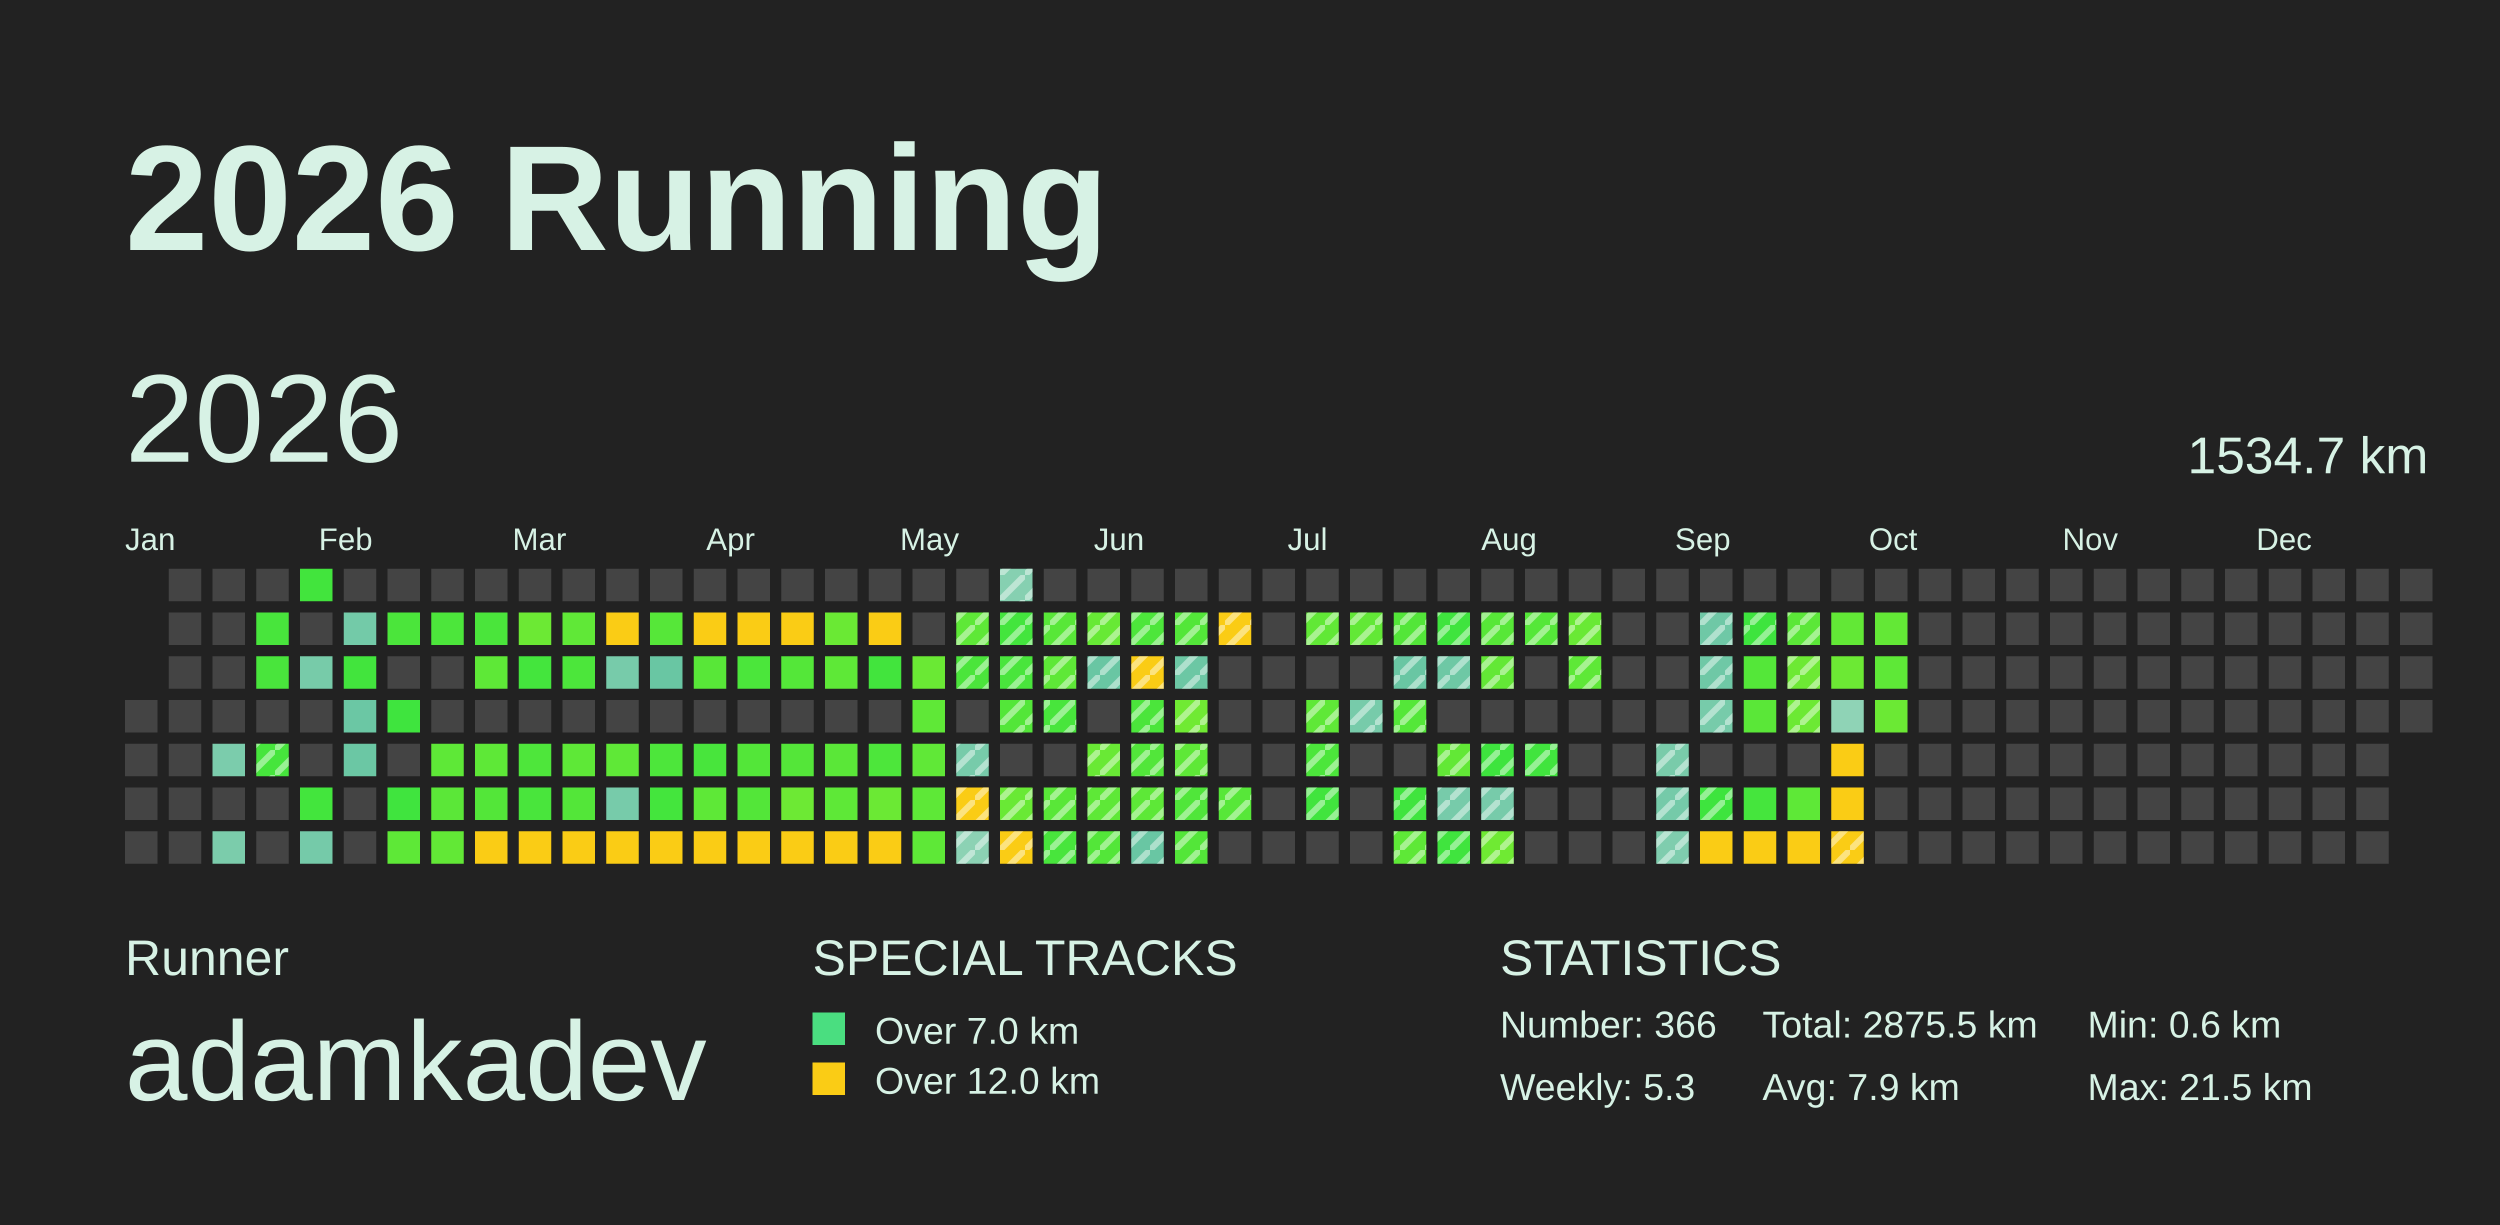
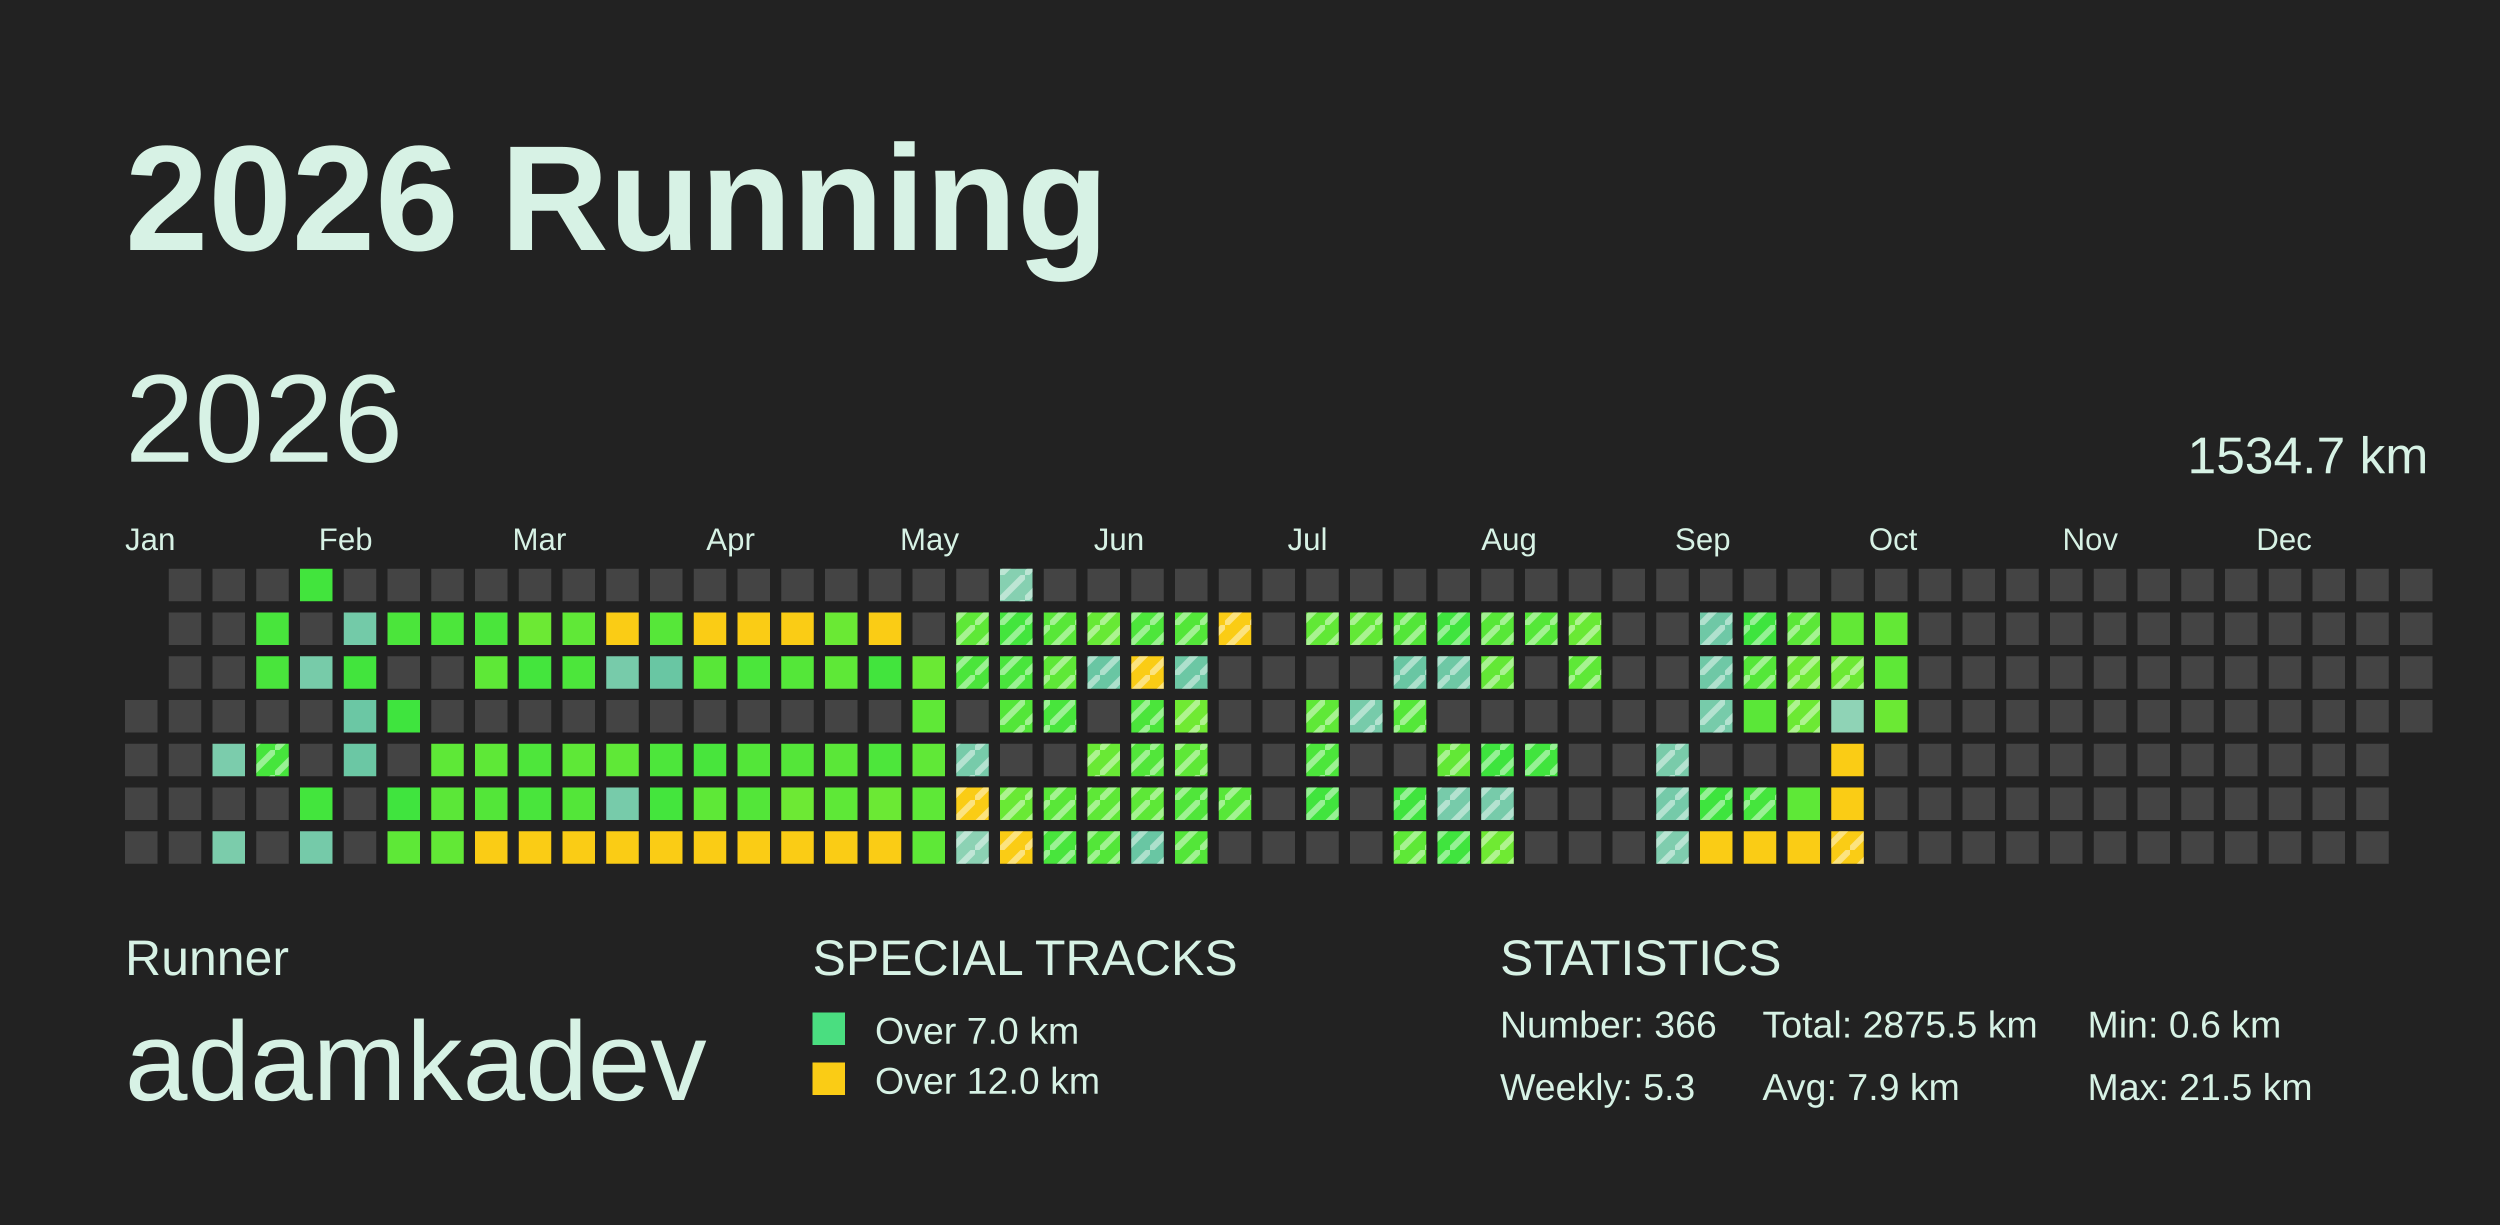
<svg xmlns="http://www.w3.org/2000/svg" baseProfile="full" height="98mm" version="1.1" viewBox="0,0,200,98" width="200mm">
  <defs>
    <pattern height="2" id="indoor-stripe" patternUnits="userSpaceOnUse" width="2">
      <line stroke="white" stroke-opacity="0.45" stroke-width="0.5" x1="0" x2="2" y1="2" y2="0" />
    </pattern>
  </defs>
  <rect fill="#222222" height="98" width="200" x="0" y="0" />
  <text fill="#D7F2E5" style="font-size:12px; font-family:Arial; font-weight:bold;" x="10" y="20">2026 Running</text>
  <text fill="#D7F2E5" style="font-size:4px; font-family:Arial" x="10" y="78">Runner</text>
  <text fill="#D7F2E5" style="font-size:9px; font-family:Arial" x="10" y="88">adamkadev</text>
  <text fill="#D7F2E5" style="font-size:4px; font-family:Arial" x="65" y="78">SPECIAL TRACKS</text>
  <rect fill="#4ADE80" height="2.6" width="2.6" x="65" y="81" />
  <text fill="#D7F2E5" style="font-size:3px; font-family:Arial" x="70" y="83.5">Over 7.0 km</text>
  <rect fill="#FACC15" height="2.6" width="2.6" x="65" y="85" />
  <text fill="#D7F2E5" style="font-size:3px; font-family:Arial" x="70" y="87.5">Over 12.0 km</text>
  <text fill="#D7F2E5" style="font-size:4px; font-family:Arial" x="120" y="78">STATISTICS</text>
  <text fill="#D7F2E5" style="font-size:3px; font-family:Arial" x="120" y="83">Number: 366</text>
  <text fill="#D7F2E5" style="font-size:3px; font-family:Arial" x="120" y="88">Weekly: 5.3</text>
  <text fill="#D7F2E5" style="font-size:3px; font-family:Arial" x="141" y="83">Total: 2875.5 km</text>
  <text fill="#D7F2E5" style="font-size:3px; font-family:Arial" x="141" y="88">Avg: 7.9 km</text>
  <text fill="#D7F2E5" style="font-size:3px; font-family:Arial" x="167" y="83">Min: 0.6 km</text>
  <text fill="#D7F2E5" style="font-size:3px; font-family:Arial" x="167" y="88">Max: 21.5 km</text>
  <text dominant-baseline="hanging" fill="#D7F2E5" style="font-size:10.0px; font-family:Arial;" x="10" y="30">2026</text>
  <text dominant-baseline="hanging" fill="#D7F2E5" style="font-size:4.125px; font-family:Arial;" x="175" y="35">1534.7 km</text>
  <text fill="#D7F2E5" style="font-size:2.5px; font-family:Arial" x="10.0" y="44">Jan</text>
  <text fill="#D7F2E5" style="font-size:2.5px; font-family:Arial" x="25.5" y="44">Feb</text>
  <text fill="#D7F2E5" style="font-size:2.5px; font-family:Arial" x="41.0" y="44">Mar</text>
  <text fill="#D7F2E5" style="font-size:2.5px; font-family:Arial" x="56.5" y="44">Apr</text>
  <text fill="#D7F2E5" style="font-size:2.5px; font-family:Arial" x="72.0" y="44">May</text>
  <text fill="#D7F2E5" style="font-size:2.5px; font-family:Arial" x="87.5" y="44">Jun</text>
  <text fill="#D7F2E5" style="font-size:2.5px; font-family:Arial" x="103.0" y="44">Jul</text>
  <text fill="#D7F2E5" style="font-size:2.5px; font-family:Arial" x="118.5" y="44">Aug</text>
  <text fill="#D7F2E5" style="font-size:2.5px; font-family:Arial" x="134.0" y="44">Sep</text>
  <text fill="#D7F2E5" style="font-size:2.5px; font-family:Arial" x="149.5" y="44">Oct</text>
  <text fill="#D7F2E5" style="font-size:2.5px; font-family:Arial" x="165.0" y="44">Nov</text>
  <text fill="#D7F2E5" style="font-size:2.5px; font-family:Arial" x="180.5" y="44">Dec</text>
  <rect fill="#444444" height="2.6" width="2.6" x="10.0" y="56.0" />
  <rect fill="#444444" height="2.6" width="2.6" x="10.0" y="59.5" />
  <rect fill="#444444" height="2.6" width="2.6" x="10.0" y="63.0" />
  <rect fill="#444444" height="2.6" width="2.6" x="10.0" y="66.5" />
  <rect fill="#444444" height="2.6" width="2.6" x="13.5" y="45.5" />
  <rect fill="#444444" height="2.6" width="2.6" x="13.5" y="49.0" />
  <rect fill="#444444" height="2.6" width="2.6" x="13.5" y="52.5" />
  <rect fill="#444444" height="2.6" width="2.6" x="13.5" y="56.0" />
  <rect fill="#444444" height="2.6" width="2.6" x="13.5" y="59.5" />
  <rect fill="#444444" height="2.6" width="2.6" x="13.5" y="63.0" />
  <rect fill="#444444" height="2.6" width="2.6" x="13.5" y="66.5" />
  <rect fill="#444444" height="2.6" width="2.6" x="17.0" y="45.5" />
  <rect fill="#444444" height="2.6" width="2.6" x="17.0" y="49.0" />
  <rect fill="#444444" height="2.6" width="2.6" x="17.0" y="52.5" />
  <rect fill="#444444" height="2.6" width="2.6" x="17.0" y="56.0" />
  <rect fill="#7bccac" height="2.6" width="2.6" x="17.0" y="59.5" />
  <rect fill="#444444" height="2.6" width="2.6" x="17.0" y="63.0" />
  <rect fill="#7bccab" height="2.6" width="2.6" x="17.0" y="66.5" />
  <rect fill="#444444" height="2.6" width="2.6" x="20.5" y="45.5" />
  <rect fill="#48e53c" height="2.6" width="2.6" x="20.5" y="49.0" />
  <rect fill="#49e53c" height="2.6" width="2.6" x="20.5" y="52.5" />
  <rect fill="#444444" height="2.6" width="2.6" x="20.5" y="56.0" />
  <rect fill="#46e53c" height="2.6" width="2.6" x="20.5" y="59.5" />
  <rect fill="url(#indoor-stripe)" height="2.6" style="pointer-events: none;" width="2.6" x="20.5" y="59.5" />
  <rect fill="#444444" height="2.6" width="2.6" x="20.5" y="63.0" />
  <rect fill="#444444" height="2.6" width="2.6" x="20.5" y="66.5" />
  <rect fill="#42e43d" height="2.6" width="2.6" x="24.0" y="45.5" />
  <rect fill="#444444" height="2.6" width="2.6" x="24.0" y="49.0" />
  <rect fill="#77cba9" height="2.6" width="2.6" x="24.0" y="52.5" />
  <rect fill="#444444" height="2.6" width="2.6" x="24.0" y="56.0" />
  <rect fill="#444444" height="2.6" width="2.6" x="24.0" y="59.5" />
  <rect fill="#43e53d" height="2.6" width="2.6" x="24.0" y="63.0" />
  <rect fill="#75caa9" height="2.6" width="2.6" x="24.0" y="66.5" />
  <rect fill="#444444" height="2.6" width="2.6" x="27.5" y="45.5" />
  <rect fill="#73caa8" height="2.6" width="2.6" x="27.5" y="49.0" />
  <rect fill="#42e43d" height="2.6" width="2.6" x="27.5" y="52.5" />
  <rect fill="#6bc7a4" height="2.6" width="2.6" x="27.5" y="56.0" />
  <rect fill="#6bc7a4" height="2.6" width="2.6" x="27.5" y="59.5" />
  <rect fill="#444444" height="2.6" width="2.6" x="27.5" y="63.0" />
  <rect fill="#444444" height="2.6" width="2.6" x="27.5" y="66.5" />
  <rect fill="#444444" height="2.6" width="2.6" x="31.0" y="45.5" />
  <rect fill="#4be53b" height="2.6" width="2.6" x="31.0" y="49.0" />
  <rect fill="#444444" height="2.6" width="2.6" x="31.0" y="52.5" />
  <rect fill="#3fe43e" height="2.6" width="2.6" x="31.0" y="56.0" />
  <rect fill="#444444" height="2.6" width="2.6" x="31.0" y="59.5" />
  <rect fill="#40e43e" height="2.6" width="2.6" x="31.0" y="63.0" />
  <rect fill="#5ee837" height="2.6" width="2.6" x="31.0" y="66.5" />
  <rect fill="#444444" height="2.6" width="2.6" x="34.5" y="45.5" />
  <rect fill="#4ce63b" height="2.6" width="2.6" x="34.5" y="49.0" />
  <rect fill="#444444" height="2.6" width="2.6" x="34.5" y="52.5" />
  <rect fill="#444444" height="2.6" width="2.6" x="34.5" y="56.0" />
  <rect fill="#5ee837" height="2.6" width="2.6" x="34.5" y="59.5" />
  <rect fill="#5be738" height="2.6" width="2.6" x="34.5" y="63.0" />
  <rect fill="#62e836" height="2.6" width="2.6" x="34.5" y="66.5" />
  <rect fill="#444444" height="2.6" width="2.6" x="38.0" y="45.5" />
  <rect fill="#4ae53b" height="2.6" width="2.6" x="38.0" y="49.0" />
  <rect fill="#5ee837" height="2.6" width="2.6" x="38.0" y="52.5" />
  <rect fill="#444444" height="2.6" width="2.6" x="38.0" y="56.0" />
  <rect fill="#5ee837" height="2.6" width="2.6" x="38.0" y="59.5" />
  <rect fill="#53e639" height="2.6" width="2.6" x="38.0" y="63.0" />
  <rect fill="#FACC15" height="2.6" width="2.6" x="38.0" y="66.5" />
  <rect fill="#444444" height="2.6" width="2.6" x="41.5" y="45.5" />
  <rect fill="#6ce934" height="2.6" width="2.6" x="41.5" y="49.0" />
  <rect fill="#44e53d" height="2.6" width="2.6" x="41.5" y="52.5" />
  <rect fill="#444444" height="2.6" width="2.6" x="41.5" y="56.0" />
  <rect fill="#4ee63b" height="2.6" width="2.6" x="41.5" y="59.5" />
  <rect fill="#49e53c" height="2.6" width="2.6" x="41.5" y="63.0" />
  <rect fill="#FACC15" height="2.6" width="2.6" x="41.5" y="66.5" />
  <rect fill="#444444" height="2.6" width="2.6" x="45.0" y="45.5" />
  <rect fill="#60e837" height="2.6" width="2.6" x="45.0" y="49.0" />
  <rect fill="#4ce63b" height="2.6" width="2.6" x="45.0" y="52.5" />
  <rect fill="#444444" height="2.6" width="2.6" x="45.0" y="56.0" />
  <rect fill="#5ee837" height="2.6" width="2.6" x="45.0" y="59.5" />
  <rect fill="#53e639" height="2.6" width="2.6" x="45.0" y="63.0" />
  <rect fill="#FACC15" height="2.6" width="2.6" x="45.0" y="66.5" />
  <rect fill="#444444" height="2.6" width="2.6" x="48.5" y="45.5" />
  <rect fill="#FACC15" height="2.6" width="2.6" x="48.5" y="49.0" />
  <rect fill="#77cbaa" height="2.6" width="2.6" x="48.5" y="52.5" />
  <rect fill="#444444" height="2.6" width="2.6" x="48.5" y="56.0" />
  <rect fill="#5fe837" height="2.6" width="2.6" x="48.5" y="59.5" />
  <rect fill="#77cbaa" height="2.6" width="2.6" x="48.5" y="63.0" />
  <rect fill="#FACC15" height="2.6" width="2.6" x="48.5" y="66.5" />
  <rect fill="#444444" height="2.6" width="2.6" x="52.0" y="45.5" />
  <rect fill="#56e739" height="2.6" width="2.6" x="52.0" y="49.0" />
  <rect fill="#69c6a3" height="2.6" width="2.6" x="52.0" y="52.5" />
  <rect fill="#444444" height="2.6" width="2.6" x="52.0" y="56.0" />
  <rect fill="#4de63b" height="2.6" width="2.6" x="52.0" y="59.5" />
  <rect fill="#44e53d" height="2.6" width="2.6" x="52.0" y="63.0" />
  <rect fill="#FACC15" height="2.6" width="2.6" x="52.0" y="66.5" />
  <rect fill="#444444" height="2.6" width="2.6" x="55.5" y="45.5" />
  <rect fill="#FACC15" height="2.6" width="2.6" x="55.5" y="49.0" />
  <rect fill="#58e738" height="2.6" width="2.6" x="55.5" y="52.5" />
  <rect fill="#444444" height="2.6" width="2.6" x="55.5" y="56.0" />
  <rect fill="#48e53c" height="2.6" width="2.6" x="55.5" y="59.5" />
  <rect fill="#5ee837" height="2.6" width="2.6" x="55.5" y="63.0" />
  <rect fill="#FACC15" height="2.6" width="2.6" x="55.5" y="66.5" />
  <rect fill="#444444" height="2.6" width="2.6" x="59.0" y="45.5" />
  <rect fill="#FACC15" height="2.6" width="2.6" x="59.0" y="49.0" />
  <rect fill="#4be63b" height="2.6" width="2.6" x="59.0" y="52.5" />
  <rect fill="#444444" height="2.6" width="2.6" x="59.0" y="56.0" />
  <rect fill="#53e639" height="2.6" width="2.6" x="59.0" y="59.5" />
  <rect fill="#53e639" height="2.6" width="2.6" x="59.0" y="63.0" />
  <rect fill="#FACC15" height="2.6" width="2.6" x="59.0" y="66.5" />
  <rect fill="#444444" height="2.6" width="2.6" x="62.5" y="45.5" />
  <rect fill="#FACC15" height="2.6" width="2.6" x="62.5" y="49.0" />
  <rect fill="#54e739" height="2.6" width="2.6" x="62.5" y="52.5" />
  <rect fill="#444444" height="2.6" width="2.6" x="62.5" y="56.0" />
  <rect fill="#54e639" height="2.6" width="2.6" x="62.5" y="59.5" />
  <rect fill="#6de934" height="2.6" width="2.6" x="62.5" y="63.0" />
  <rect fill="#FACC15" height="2.6" width="2.6" x="62.5" y="66.5" />
  <rect fill="#444444" height="2.6" width="2.6" x="66.0" y="45.5" />
  <rect fill="#6ae934" height="2.6" width="2.6" x="66.0" y="49.0" />
  <rect fill="#5ee837" height="2.6" width="2.6" x="66.0" y="52.5" />
  <rect fill="#444444" height="2.6" width="2.6" x="66.0" y="56.0" />
  <rect fill="#5ae738" height="2.6" width="2.6" x="66.0" y="59.5" />
  <rect fill="#5ee837" height="2.6" width="2.6" x="66.0" y="63.0" />
  <rect fill="#FACC15" height="2.6" width="2.6" x="66.0" y="66.5" />
  <rect fill="#444444" height="2.6" width="2.6" x="69.5" y="45.5" />
  <rect fill="#FACC15" height="2.6" width="2.6" x="69.5" y="49.0" />
  <rect fill="#42e43d" height="2.6" width="2.6" x="69.5" y="52.5" />
  <rect fill="#444444" height="2.6" width="2.6" x="69.5" y="56.0" />
  <rect fill="#4de63b" height="2.6" width="2.6" x="69.5" y="59.5" />
  <rect fill="#6be934" height="2.6" width="2.6" x="69.5" y="63.0" />
  <rect fill="#FACC15" height="2.6" width="2.6" x="69.5" y="66.5" />
  <rect fill="#444444" height="2.6" width="2.6" x="73.0" y="45.5" />
  <rect fill="#444444" height="2.6" width="2.6" x="73.0" y="49.0" />
  <rect fill="#6ae934" height="2.6" width="2.6" x="73.0" y="52.5" />
  <rect fill="#5fe837" height="2.6" width="2.6" x="73.0" y="56.0" />
  <rect fill="#60e837" height="2.6" width="2.6" x="73.0" y="59.5" />
  <rect fill="#5ee837" height="2.6" width="2.6" x="73.0" y="63.0" />
  <rect fill="#5ee837" height="2.6" width="2.6" x="73.0" y="66.5" />
  <rect fill="#444444" height="2.6" width="2.6" x="76.5" y="45.5" />
  <rect fill="#5ee837" height="2.6" width="2.6" x="76.5" y="49.0" />
  <rect fill="url(#indoor-stripe)" height="2.6" style="pointer-events: none;" width="2.6" x="76.5" y="49.0" />
  <rect fill="#4be53b" height="2.6" width="2.6" x="76.5" y="52.5" />
  <rect fill="url(#indoor-stripe)" height="2.6" style="pointer-events: none;" width="2.6" x="76.5" y="52.5" />
  <rect fill="#444444" height="2.6" width="2.6" x="76.5" y="56.0" />
  <rect fill="#77cbaa" height="2.6" width="2.6" x="76.5" y="59.5" />
  <rect fill="url(#indoor-stripe)" height="2.6" style="pointer-events: none;" width="2.6" x="76.5" y="59.5" />
  <rect fill="#FACC15" height="2.6" width="2.6" x="76.5" y="63.0" />
  <rect fill="url(#indoor-stripe)" height="2.6" style="pointer-events: none;" width="2.6" x="76.5" y="63.0" />
  <rect fill="#8cd2b4" height="2.6" width="2.6" x="76.5" y="66.5" />
  <rect fill="url(#indoor-stripe)" height="2.6" style="pointer-events: none;" width="2.6" x="76.5" y="66.5" />
  <rect fill="#86d0b1" height="2.6" width="2.6" x="80.0" y="45.5" />
  <rect fill="url(#indoor-stripe)" height="2.6" style="pointer-events: none;" width="2.6" x="80.0" y="45.5" />
  <rect fill="#43e53d" height="2.6" width="2.6" x="80.0" y="49.0" />
  <rect fill="url(#indoor-stripe)" height="2.6" style="pointer-events: none;" width="2.6" x="80.0" y="49.0" />
  <rect fill="#49e53c" height="2.6" width="2.6" x="80.0" y="52.5" />
  <rect fill="url(#indoor-stripe)" height="2.6" style="pointer-events: none;" width="2.6" x="80.0" y="52.5" />
  <rect fill="#53e639" height="2.6" width="2.6" x="80.0" y="56.0" />
  <rect fill="url(#indoor-stripe)" height="2.6" style="pointer-events: none;" width="2.6" x="80.0" y="56.0" />
  <rect fill="#444444" height="2.6" width="2.6" x="80.0" y="59.5" />
  <rect fill="#69e935" height="2.6" width="2.6" x="80.0" y="63.0" />
  <rect fill="url(#indoor-stripe)" height="2.6" style="pointer-events: none;" width="2.6" x="80.0" y="63.0" />
  <rect fill="#FACC15" height="2.6" width="2.6" x="80.0" y="66.5" />
  <rect fill="url(#indoor-stripe)" height="2.6" style="pointer-events: none;" width="2.6" x="80.0" y="66.5" />
  <rect fill="#444444" height="2.6" width="2.6" x="83.5" y="45.5" />
  <rect fill="#58e738" height="2.6" width="2.6" x="83.5" y="49.0" />
  <rect fill="url(#indoor-stripe)" height="2.6" style="pointer-events: none;" width="2.6" x="83.5" y="49.0" />
  <rect fill="#5ee837" height="2.6" width="2.6" x="83.5" y="52.5" />
  <rect fill="url(#indoor-stripe)" height="2.6" style="pointer-events: none;" width="2.6" x="83.5" y="52.5" />
  <rect fill="#48e53c" height="2.6" width="2.6" x="83.5" y="56.0" />
  <rect fill="url(#indoor-stripe)" height="2.6" style="pointer-events: none;" width="2.6" x="83.5" y="56.0" />
  <rect fill="#444444" height="2.6" width="2.6" x="83.5" y="59.5" />
  <rect fill="#59e738" height="2.6" width="2.6" x="83.5" y="63.0" />
  <rect fill="url(#indoor-stripe)" height="2.6" style="pointer-events: none;" width="2.6" x="83.5" y="63.0" />
  <rect fill="#48e53c" height="2.6" width="2.6" x="83.5" y="66.5" />
  <rect fill="url(#indoor-stripe)" height="2.6" style="pointer-events: none;" width="2.6" x="83.5" y="66.5" />
  <rect fill="#444444" height="2.6" width="2.6" x="87.0" y="45.5" />
  <rect fill="#67e935" height="2.6" width="2.6" x="87.0" y="49.0" />
  <rect fill="url(#indoor-stripe)" height="2.6" style="pointer-events: none;" width="2.6" x="87.0" y="49.0" />
  <rect fill="#69c6a3" height="2.6" width="2.6" x="87.0" y="52.5" />
  <rect fill="url(#indoor-stripe)" height="2.6" style="pointer-events: none;" width="2.6" x="87.0" y="52.5" />
  <rect fill="#444444" height="2.6" width="2.6" x="87.0" y="56.0" />
  <rect fill="#69e935" height="2.6" width="2.6" x="87.0" y="59.5" />
  <rect fill="url(#indoor-stripe)" height="2.6" style="pointer-events: none;" width="2.6" x="87.0" y="59.5" />
  <rect fill="#5ee837" height="2.6" width="2.6" x="87.0" y="63.0" />
  <rect fill="url(#indoor-stripe)" height="2.6" style="pointer-events: none;" width="2.6" x="87.0" y="63.0" />
  <rect fill="#53e639" height="2.6" width="2.6" x="87.0" y="66.5" />
  <rect fill="url(#indoor-stripe)" height="2.6" style="pointer-events: none;" width="2.6" x="87.0" y="66.5" />
  <rect fill="#444444" height="2.6" width="2.6" x="90.5" y="45.5" />
  <rect fill="#4de63b" height="2.6" width="2.6" x="90.5" y="49.0" />
  <rect fill="url(#indoor-stripe)" height="2.6" style="pointer-events: none;" width="2.6" x="90.5" y="49.0" />
  <rect fill="#FACC15" height="2.6" width="2.6" x="90.5" y="52.5" />
  <rect fill="url(#indoor-stripe)" height="2.6" style="pointer-events: none;" width="2.6" x="90.5" y="52.5" />
  <rect fill="#4be53b" height="2.6" width="2.6" x="90.5" y="56.0" />
  <rect fill="url(#indoor-stripe)" height="2.6" style="pointer-events: none;" width="2.6" x="90.5" y="56.0" />
  <rect fill="#52e63a" height="2.6" width="2.6" x="90.5" y="59.5" />
  <rect fill="url(#indoor-stripe)" height="2.6" style="pointer-events: none;" width="2.6" x="90.5" y="59.5" />
  <rect fill="#5de837" height="2.6" width="2.6" x="90.5" y="63.0" />
  <rect fill="url(#indoor-stripe)" height="2.6" style="pointer-events: none;" width="2.6" x="90.5" y="63.0" />
  <rect fill="#69c6a3" height="2.6" width="2.6" x="90.5" y="66.5" />
  <rect fill="url(#indoor-stripe)" height="2.6" style="pointer-events: none;" width="2.6" x="90.5" y="66.5" />
  <rect fill="#444444" height="2.6" width="2.6" x="94.0" y="45.5" />
  <rect fill="#53e639" height="2.6" width="2.6" x="94.0" y="49.0" />
  <rect fill="url(#indoor-stripe)" height="2.6" style="pointer-events: none;" width="2.6" x="94.0" y="49.0" />
  <rect fill="#6cc7a4" height="2.6" width="2.6" x="94.0" y="52.5" />
  <rect fill="url(#indoor-stripe)" height="2.6" style="pointer-events: none;" width="2.6" x="94.0" y="52.5" />
  <rect fill="#70ea33" height="2.6" width="2.6" x="94.0" y="56.0" />
  <rect fill="url(#indoor-stripe)" height="2.6" style="pointer-events: none;" width="2.6" x="94.0" y="56.0" />
  <rect fill="#5ee837" height="2.6" width="2.6" x="94.0" y="59.5" />
  <rect fill="url(#indoor-stripe)" height="2.6" style="pointer-events: none;" width="2.6" x="94.0" y="59.5" />
  <rect fill="#50e63a" height="2.6" width="2.6" x="94.0" y="63.0" />
  <rect fill="url(#indoor-stripe)" height="2.6" style="pointer-events: none;" width="2.6" x="94.0" y="63.0" />
  <rect fill="#53e639" height="2.6" width="2.6" x="94.0" y="66.5" />
  <rect fill="url(#indoor-stripe)" height="2.6" style="pointer-events: none;" width="2.6" x="94.0" y="66.5" />
  <rect fill="#444444" height="2.6" width="2.6" x="97.5" y="45.5" />
  <rect fill="#FACC15" height="2.6" width="2.6" x="97.5" y="49.0" />
  <rect fill="url(#indoor-stripe)" height="2.6" style="pointer-events: none;" width="2.6" x="97.5" y="49.0" />
  <rect fill="#444444" height="2.6" width="2.6" x="97.5" y="52.5" />
  <rect fill="#444444" height="2.6" width="2.6" x="97.5" y="56.0" />
  <rect fill="#444444" height="2.6" width="2.6" x="97.5" y="59.5" />
  <rect fill="#57e739" height="2.6" width="2.6" x="97.5" y="63.0" />
  <rect fill="url(#indoor-stripe)" height="2.6" style="pointer-events: none;" width="2.6" x="97.5" y="63.0" />
  <rect fill="#444444" height="2.6" width="2.6" x="97.5" y="66.5" />
  <rect fill="#444444" height="2.6" width="2.6" x="101.0" y="45.5" />
  <rect fill="#444444" height="2.6" width="2.6" x="101.0" y="49.0" />
  <rect fill="#444444" height="2.6" width="2.6" x="101.0" y="52.5" />
  <rect fill="#444444" height="2.6" width="2.6" x="101.0" y="56.0" />
  <rect fill="#444444" height="2.6" width="2.6" x="101.0" y="59.5" />
  <rect fill="#444444" height="2.6" width="2.6" x="101.0" y="63.0" />
  <rect fill="#444444" height="2.6" width="2.6" x="101.0" y="66.5" />
  <rect fill="#444444" height="2.6" width="2.6" x="104.5" y="45.5" />
  <rect fill="#61e836" height="2.6" width="2.6" x="104.5" y="49.0" />
  <rect fill="url(#indoor-stripe)" height="2.6" style="pointer-events: none;" width="2.6" x="104.5" y="49.0" />
  <rect fill="#444444" height="2.6" width="2.6" x="104.5" y="52.5" />
  <rect fill="#5fe837" height="2.6" width="2.6" x="104.5" y="56.0" />
  <rect fill="url(#indoor-stripe)" height="2.6" style="pointer-events: none;" width="2.6" x="104.5" y="56.0" />
  <rect fill="#4ce63b" height="2.6" width="2.6" x="104.5" y="59.5" />
  <rect fill="url(#indoor-stripe)" height="2.6" style="pointer-events: none;" width="2.6" x="104.5" y="59.5" />
  <rect fill="#41e43e" height="2.6" width="2.6" x="104.5" y="63.0" />
  <rect fill="url(#indoor-stripe)" height="2.6" style="pointer-events: none;" width="2.6" x="104.5" y="63.0" />
  <rect fill="#444444" height="2.6" width="2.6" x="104.5" y="66.5" />
  <rect fill="#444444" height="2.6" width="2.6" x="108.0" y="45.5" />
  <rect fill="#62e836" height="2.6" width="2.6" x="108.0" y="49.0" />
  <rect fill="url(#indoor-stripe)" height="2.6" style="pointer-events: none;" width="2.6" x="108.0" y="49.0" />
  <rect fill="#444444" height="2.6" width="2.6" x="108.0" y="52.5" />
  <rect fill="#77cbaa" height="2.6" width="2.6" x="108.0" y="56.0" />
  <rect fill="url(#indoor-stripe)" height="2.6" style="pointer-events: none;" width="2.6" x="108.0" y="56.0" />
  <rect fill="#444444" height="2.6" width="2.6" x="108.0" y="59.5" />
  <rect fill="#444444" height="2.6" width="2.6" x="108.0" y="63.0" />
  <rect fill="#444444" height="2.6" width="2.6" x="108.0" y="66.5" />
  <rect fill="#444444" height="2.6" width="2.6" x="111.5" y="45.5" />
  <rect fill="#53e639" height="2.6" width="2.6" x="111.5" y="49.0" />
  <rect fill="url(#indoor-stripe)" height="2.6" style="pointer-events: none;" width="2.6" x="111.5" y="49.0" />
  <rect fill="#69c6a3" height="2.6" width="2.6" x="111.5" y="52.5" />
  <rect fill="url(#indoor-stripe)" height="2.6" style="pointer-events: none;" width="2.6" x="111.5" y="52.5" />
  <rect fill="#54e739" height="2.6" width="2.6" x="111.5" y="56.0" />
  <rect fill="url(#indoor-stripe)" height="2.6" style="pointer-events: none;" width="2.6" x="111.5" y="56.0" />
  <rect fill="#444444" height="2.6" width="2.6" x="111.5" y="59.5" />
  <rect fill="#40e43e" height="2.6" width="2.6" x="111.5" y="63.0" />
  <rect fill="url(#indoor-stripe)" height="2.6" style="pointer-events: none;" width="2.6" x="111.5" y="63.0" />
  <rect fill="#5ee837" height="2.6" width="2.6" x="111.5" y="66.5" />
  <rect fill="url(#indoor-stripe)" height="2.6" style="pointer-events: none;" width="2.6" x="111.5" y="66.5" />
  <rect fill="#444444" height="2.6" width="2.6" x="115.0" y="45.5" />
  <rect fill="#3fe43e" height="2.6" width="2.6" x="115.0" y="49.0" />
  <rect fill="url(#indoor-stripe)" height="2.6" style="pointer-events: none;" width="2.6" x="115.0" y="49.0" />
  <rect fill="#6ec8a5" height="2.6" width="2.6" x="115.0" y="52.5" />
  <rect fill="url(#indoor-stripe)" height="2.6" style="pointer-events: none;" width="2.6" x="115.0" y="52.5" />
  <rect fill="#444444" height="2.6" width="2.6" x="115.0" y="56.0" />
  <rect fill="#62e836" height="2.6" width="2.6" x="115.0" y="59.5" />
  <rect fill="url(#indoor-stripe)" height="2.6" style="pointer-events: none;" width="2.6" x="115.0" y="59.5" />
  <rect fill="#77cbaa" height="2.6" width="2.6" x="115.0" y="63.0" />
  <rect fill="url(#indoor-stripe)" height="2.6" style="pointer-events: none;" width="2.6" x="115.0" y="63.0" />
  <rect fill="#40e43e" height="2.6" width="2.6" x="115.0" y="66.5" />
  <rect fill="url(#indoor-stripe)" height="2.6" style="pointer-events: none;" width="2.6" x="115.0" y="66.5" />
  <rect fill="#444444" height="2.6" width="2.6" x="118.5" y="45.5" />
  <rect fill="#57e738" height="2.6" width="2.6" x="118.5" y="49.0" />
  <rect fill="url(#indoor-stripe)" height="2.6" style="pointer-events: none;" width="2.6" x="118.5" y="49.0" />
  <rect fill="#63e836" height="2.6" width="2.6" x="118.5" y="52.5" />
  <rect fill="url(#indoor-stripe)" height="2.6" style="pointer-events: none;" width="2.6" x="118.5" y="52.5" />
  <rect fill="#444444" height="2.6" width="2.6" x="118.5" y="56.0" />
  <rect fill="#3ee43e" height="2.6" width="2.6" x="118.5" y="59.5" />
  <rect fill="url(#indoor-stripe)" height="2.6" style="pointer-events: none;" width="2.6" x="118.5" y="59.5" />
  <rect fill="#77cbaa" height="2.6" width="2.6" x="118.5" y="63.0" />
  <rect fill="url(#indoor-stripe)" height="2.6" style="pointer-events: none;" width="2.6" x="118.5" y="63.0" />
  <rect fill="#6fea33" height="2.6" width="2.6" x="118.5" y="66.5" />
  <rect fill="url(#indoor-stripe)" height="2.6" style="pointer-events: none;" width="2.6" x="118.5" y="66.5" />
  <rect fill="#444444" height="2.6" width="2.6" x="122.0" y="45.5" />
  <rect fill="#55e739" height="2.6" width="2.6" x="122.0" y="49.0" />
  <rect fill="url(#indoor-stripe)" height="2.6" style="pointer-events: none;" width="2.6" x="122.0" y="49.0" />
  <rect fill="#444444" height="2.6" width="2.6" x="122.0" y="52.5" />
  <rect fill="#444444" height="2.6" width="2.6" x="122.0" y="56.0" />
  <rect fill="#41e43e" height="2.6" width="2.6" x="122.0" y="59.5" />
  <rect fill="url(#indoor-stripe)" height="2.6" style="pointer-events: none;" width="2.6" x="122.0" y="59.5" />
  <rect fill="#444444" height="2.6" width="2.6" x="122.0" y="63.0" />
  <rect fill="#444444" height="2.6" width="2.6" x="122.0" y="66.5" />
  <rect fill="#444444" height="2.6" width="2.6" x="125.5" y="45.5" />
  <rect fill="#69e935" height="2.6" width="2.6" x="125.5" y="49.0" />
  <rect fill="url(#indoor-stripe)" height="2.6" style="pointer-events: none;" width="2.6" x="125.5" y="49.0" />
  <rect fill="#5ee837" height="2.6" width="2.6" x="125.5" y="52.5" />
  <rect fill="url(#indoor-stripe)" height="2.6" style="pointer-events: none;" width="2.6" x="125.5" y="52.5" />
  <rect fill="#444444" height="2.6" width="2.6" x="125.5" y="56.0" />
  <rect fill="#444444" height="2.6" width="2.6" x="125.5" y="59.5" />
  <rect fill="#444444" height="2.6" width="2.6" x="125.5" y="63.0" />
  <rect fill="#444444" height="2.6" width="2.6" x="125.5" y="66.5" />
  <rect fill="#444444" height="2.6" width="2.6" x="129.0" y="45.5" />
  <rect fill="#444444" height="2.6" width="2.6" x="129.0" y="49.0" />
  <rect fill="#444444" height="2.6" width="2.6" x="129.0" y="52.5" />
  <rect fill="#444444" height="2.6" width="2.6" x="129.0" y="56.0" />
  <rect fill="#444444" height="2.6" width="2.6" x="129.0" y="59.5" />
  <rect fill="#444444" height="2.6" width="2.6" x="129.0" y="63.0" />
  <rect fill="#444444" height="2.6" width="2.6" x="129.0" y="66.5" />
  <rect fill="#444444" height="2.6" width="2.6" x="132.5" y="45.5" />
  <rect fill="#444444" height="2.6" width="2.6" x="132.5" y="49.0" />
  <rect fill="#444444" height="2.6" width="2.6" x="132.5" y="52.5" />
  <rect fill="#444444" height="2.6" width="2.6" x="132.5" y="56.0" />
  <rect fill="#79cbaa" height="2.6" width="2.6" x="132.5" y="59.5" />
  <rect fill="url(#indoor-stripe)" height="2.6" style="pointer-events: none;" width="2.6" x="132.5" y="59.5" />
  <rect fill="#75caa9" height="2.6" width="2.6" x="132.5" y="63.0" />
  <rect fill="url(#indoor-stripe)" height="2.6" style="pointer-events: none;" width="2.6" x="132.5" y="63.0" />
  <rect fill="#7fcdae" height="2.6" width="2.6" x="132.5" y="66.5" />
  <rect fill="url(#indoor-stripe)" height="2.6" style="pointer-events: none;" width="2.6" x="132.5" y="66.5" />
  <rect fill="#444444" height="2.6" width="2.6" x="136.0" y="45.5" />
  <rect fill="#6fc8a6" height="2.6" width="2.6" x="136.0" y="49.0" />
  <rect fill="url(#indoor-stripe)" height="2.6" style="pointer-events: none;" width="2.6" x="136.0" y="49.0" />
  <rect fill="#6fc8a6" height="2.6" width="2.6" x="136.0" y="52.5" />
  <rect fill="url(#indoor-stripe)" height="2.6" style="pointer-events: none;" width="2.6" x="136.0" y="52.5" />
  <rect fill="#77cbaa" height="2.6" width="2.6" x="136.0" y="56.0" />
  <rect fill="url(#indoor-stripe)" height="2.6" style="pointer-events: none;" width="2.6" x="136.0" y="56.0" />
  <rect fill="#444444" height="2.6" width="2.6" x="136.0" y="59.5" />
  <rect fill="#3ee43e" height="2.6" width="2.6" x="136.0" y="63.0" />
  <rect fill="url(#indoor-stripe)" height="2.6" style="pointer-events: none;" width="2.6" x="136.0" y="63.0" />
  <rect fill="#FACC15" height="2.6" width="2.6" x="136.0" y="66.5" />
  <rect fill="#444444" height="2.6" width="2.6" x="139.5" y="45.5" />
  <rect fill="#3ee43e" height="2.6" width="2.6" x="139.5" y="49.0" />
  <rect fill="url(#indoor-stripe)" height="2.6" style="pointer-events: none;" width="2.6" x="139.5" y="49.0" />
  <rect fill="#54e739" height="2.6" width="2.6" x="139.5" y="52.5" />
+   <rect fill="url(#indoor-stripe)" height="2.6" style="pointer-events: none;" width="2.6" x="139.5" y="52.5" />
  <rect fill="#5ae738" height="2.6" width="2.6" x="139.5" y="56.0" />
  <rect fill="#444444" height="2.6" width="2.6" x="139.5" y="59.5" />
  <rect fill="#45e53d" height="2.6" width="2.6" x="139.5" y="63.0" />
+   <rect fill="url(#indoor-stripe)" height="2.6" style="pointer-events: none;" width="2.6" x="139.5" y="63.0" />
  <rect fill="#FACC15" height="2.6" width="2.6" x="139.5" y="66.5" />
  <rect fill="#444444" height="2.6" width="2.6" x="143.0" y="45.5" />
  <rect fill="#5be738" height="2.6" width="2.6" x="143.0" y="49.0" />
  <rect fill="url(#indoor-stripe)" height="2.6" style="pointer-events: none;" width="2.6" x="143.0" y="49.0" />
  <rect fill="#6de934" height="2.6" width="2.6" x="143.0" y="52.5" />
  <rect fill="url(#indoor-stripe)" height="2.6" style="pointer-events: none;" width="2.6" x="143.0" y="52.5" />
  <rect fill="#6ce934" height="2.6" width="2.6" x="143.0" y="56.0" />
  <rect fill="url(#indoor-stripe)" height="2.6" style="pointer-events: none;" width="2.6" x="143.0" y="56.0" />
  <rect fill="#444444" height="2.6" width="2.6" x="143.0" y="59.5" />
  <rect fill="#5ee837" height="2.6" width="2.6" x="143.0" y="63.0" />
  <rect fill="#FACC15" height="2.6" width="2.6" x="143.0" y="66.5" />
  <rect fill="#444444" height="2.6" width="2.6" x="146.5" y="45.5" />
  <rect fill="#62e836" height="2.6" width="2.6" x="146.5" y="49.0" />
  <rect fill="#6ce934" height="2.6" width="2.6" x="146.5" y="52.5" />
+   <rect fill="url(#indoor-stripe)" height="2.6" style="pointer-events: none;" width="2.6" x="146.5" y="52.5" />
  <rect fill="#8fd3b6" height="2.6" width="2.6" x="146.5" y="56.0" />
  <rect fill="#FACC15" height="2.6" width="2.6" x="146.5" y="59.5" />
  <rect fill="#FACC15" height="2.6" width="2.6" x="146.5" y="63.0" />
  <rect fill="#FACC15" height="2.6" width="2.6" x="146.5" y="66.5" />
  <rect fill="url(#indoor-stripe)" height="2.6" style="pointer-events: none;" width="2.6" x="146.5" y="66.5" />
  <rect fill="#444444" height="2.6" width="2.6" x="150.0" y="45.5" />
  <rect fill="#63e836" height="2.6" width="2.6" x="150.0" y="49.0" />
  <rect fill="#5ee837" height="2.6" width="2.6" x="150.0" y="52.5" />
  <rect fill="#6be934" height="2.6" width="2.6" x="150.0" y="56.0" />
  <rect fill="#444444" height="2.6" width="2.6" x="150.0" y="59.5" />
  <rect fill="#444444" height="2.6" width="2.6" x="150.0" y="63.0" />
  <rect fill="#444444" height="2.6" width="2.6" x="150.0" y="66.5" />
  <rect fill="#444444" height="2.6" width="2.6" x="153.5" y="45.5" />
  <rect fill="#444444" height="2.6" width="2.6" x="153.5" y="49.0" />
  <rect fill="#444444" height="2.6" width="2.6" x="153.5" y="52.5" />
  <rect fill="#444444" height="2.6" width="2.6" x="153.5" y="56.0" />
  <rect fill="#444444" height="2.6" width="2.6" x="153.5" y="59.5" />
  <rect fill="#444444" height="2.6" width="2.6" x="153.5" y="63.0" />
  <rect fill="#444444" height="2.6" width="2.6" x="153.5" y="66.5" />
  <rect fill="#444444" height="2.6" width="2.6" x="157.0" y="45.5" />
  <rect fill="#444444" height="2.6" width="2.6" x="157.0" y="49.0" />
  <rect fill="#444444" height="2.6" width="2.6" x="157.0" y="52.5" />
  <rect fill="#444444" height="2.6" width="2.6" x="157.0" y="56.0" />
  <rect fill="#444444" height="2.6" width="2.6" x="157.0" y="59.5" />
  <rect fill="#444444" height="2.6" width="2.6" x="157.0" y="63.0" />
  <rect fill="#444444" height="2.6" width="2.6" x="157.0" y="66.5" />
  <rect fill="#444444" height="2.6" width="2.6" x="160.5" y="45.5" />
  <rect fill="#444444" height="2.6" width="2.6" x="160.5" y="49.0" />
  <rect fill="#444444" height="2.6" width="2.6" x="160.5" y="52.5" />
  <rect fill="#444444" height="2.6" width="2.6" x="160.5" y="56.0" />
  <rect fill="#444444" height="2.6" width="2.6" x="160.5" y="59.5" />
  <rect fill="#444444" height="2.6" width="2.6" x="160.5" y="63.0" />
  <rect fill="#444444" height="2.6" width="2.6" x="160.5" y="66.5" />
  <rect fill="#444444" height="2.6" width="2.6" x="164.0" y="45.5" />
  <rect fill="#444444" height="2.6" width="2.6" x="164.0" y="49.0" />
  <rect fill="#444444" height="2.6" width="2.6" x="164.0" y="52.5" />
  <rect fill="#444444" height="2.6" width="2.6" x="164.0" y="56.0" />
  <rect fill="#444444" height="2.6" width="2.6" x="164.0" y="59.5" />
  <rect fill="#444444" height="2.6" width="2.6" x="164.0" y="63.0" />
  <rect fill="#444444" height="2.6" width="2.6" x="164.0" y="66.5" />
  <rect fill="#444444" height="2.6" width="2.6" x="167.5" y="45.5" />
  <rect fill="#444444" height="2.6" width="2.6" x="167.5" y="49.0" />
  <rect fill="#444444" height="2.6" width="2.6" x="167.5" y="52.5" />
  <rect fill="#444444" height="2.6" width="2.6" x="167.5" y="56.0" />
  <rect fill="#444444" height="2.6" width="2.6" x="167.5" y="59.5" />
  <rect fill="#444444" height="2.6" width="2.6" x="167.5" y="63.0" />
  <rect fill="#444444" height="2.6" width="2.6" x="167.5" y="66.5" />
  <rect fill="#444444" height="2.6" width="2.6" x="171.0" y="45.5" />
  <rect fill="#444444" height="2.6" width="2.6" x="171.0" y="49.0" />
  <rect fill="#444444" height="2.6" width="2.6" x="171.0" y="52.5" />
  <rect fill="#444444" height="2.6" width="2.6" x="171.0" y="56.0" />
  <rect fill="#444444" height="2.6" width="2.6" x="171.0" y="59.5" />
  <rect fill="#444444" height="2.6" width="2.6" x="171.0" y="63.0" />
  <rect fill="#444444" height="2.6" width="2.6" x="171.0" y="66.5" />
  <rect fill="#444444" height="2.6" width="2.6" x="174.5" y="45.5" />
  <rect fill="#444444" height="2.6" width="2.6" x="174.5" y="49.0" />
  <rect fill="#444444" height="2.6" width="2.6" x="174.5" y="52.5" />
  <rect fill="#444444" height="2.6" width="2.6" x="174.5" y="56.0" />
  <rect fill="#444444" height="2.6" width="2.6" x="174.5" y="59.5" />
  <rect fill="#444444" height="2.6" width="2.6" x="174.5" y="63.0" />
  <rect fill="#444444" height="2.6" width="2.6" x="174.5" y="66.5" />
  <rect fill="#444444" height="2.6" width="2.6" x="178.0" y="45.5" />
  <rect fill="#444444" height="2.6" width="2.6" x="178.0" y="49.0" />
  <rect fill="#444444" height="2.6" width="2.6" x="178.0" y="52.5" />
  <rect fill="#444444" height="2.6" width="2.6" x="178.0" y="56.0" />
  <rect fill="#444444" height="2.6" width="2.6" x="178.0" y="59.5" />
  <rect fill="#444444" height="2.6" width="2.6" x="178.0" y="63.0" />
  <rect fill="#444444" height="2.6" width="2.6" x="178.0" y="66.5" />
  <rect fill="#444444" height="2.6" width="2.6" x="181.5" y="45.5" />
  <rect fill="#444444" height="2.6" width="2.6" x="181.5" y="49.0" />
  <rect fill="#444444" height="2.6" width="2.6" x="181.5" y="52.5" />
  <rect fill="#444444" height="2.6" width="2.6" x="181.5" y="56.0" />
  <rect fill="#444444" height="2.6" width="2.6" x="181.5" y="59.5" />
  <rect fill="#444444" height="2.6" width="2.6" x="181.5" y="63.0" />
  <rect fill="#444444" height="2.6" width="2.6" x="181.5" y="66.5" />
  <rect fill="#444444" height="2.6" width="2.6" x="185.0" y="45.5" />
  <rect fill="#444444" height="2.6" width="2.6" x="185.0" y="49.0" />
  <rect fill="#444444" height="2.6" width="2.6" x="185.0" y="52.5" />
  <rect fill="#444444" height="2.6" width="2.6" x="185.0" y="56.0" />
  <rect fill="#444444" height="2.6" width="2.6" x="185.0" y="59.5" />
  <rect fill="#444444" height="2.6" width="2.6" x="185.0" y="63.0" />
  <rect fill="#444444" height="2.6" width="2.6" x="185.0" y="66.5" />
  <rect fill="#444444" height="2.6" width="2.6" x="188.5" y="45.5" />
  <rect fill="#444444" height="2.6" width="2.6" x="188.5" y="49.0" />
  <rect fill="#444444" height="2.6" width="2.6" x="188.5" y="52.5" />
  <rect fill="#444444" height="2.6" width="2.6" x="188.5" y="56.0" />
  <rect fill="#444444" height="2.6" width="2.6" x="188.5" y="59.5" />
  <rect fill="#444444" height="2.6" width="2.6" x="188.5" y="63.0" />
  <rect fill="#444444" height="2.6" width="2.6" x="188.5" y="66.5" />
  <rect fill="#444444" height="2.6" width="2.6" x="192.0" y="45.5" />
  <rect fill="#444444" height="2.6" width="2.6" x="192.0" y="49.0" />
  <rect fill="#444444" height="2.6" width="2.6" x="192.0" y="52.5" />
  <rect fill="#444444" height="2.6" width="2.6" x="192.0" y="56.0" />
</svg>
